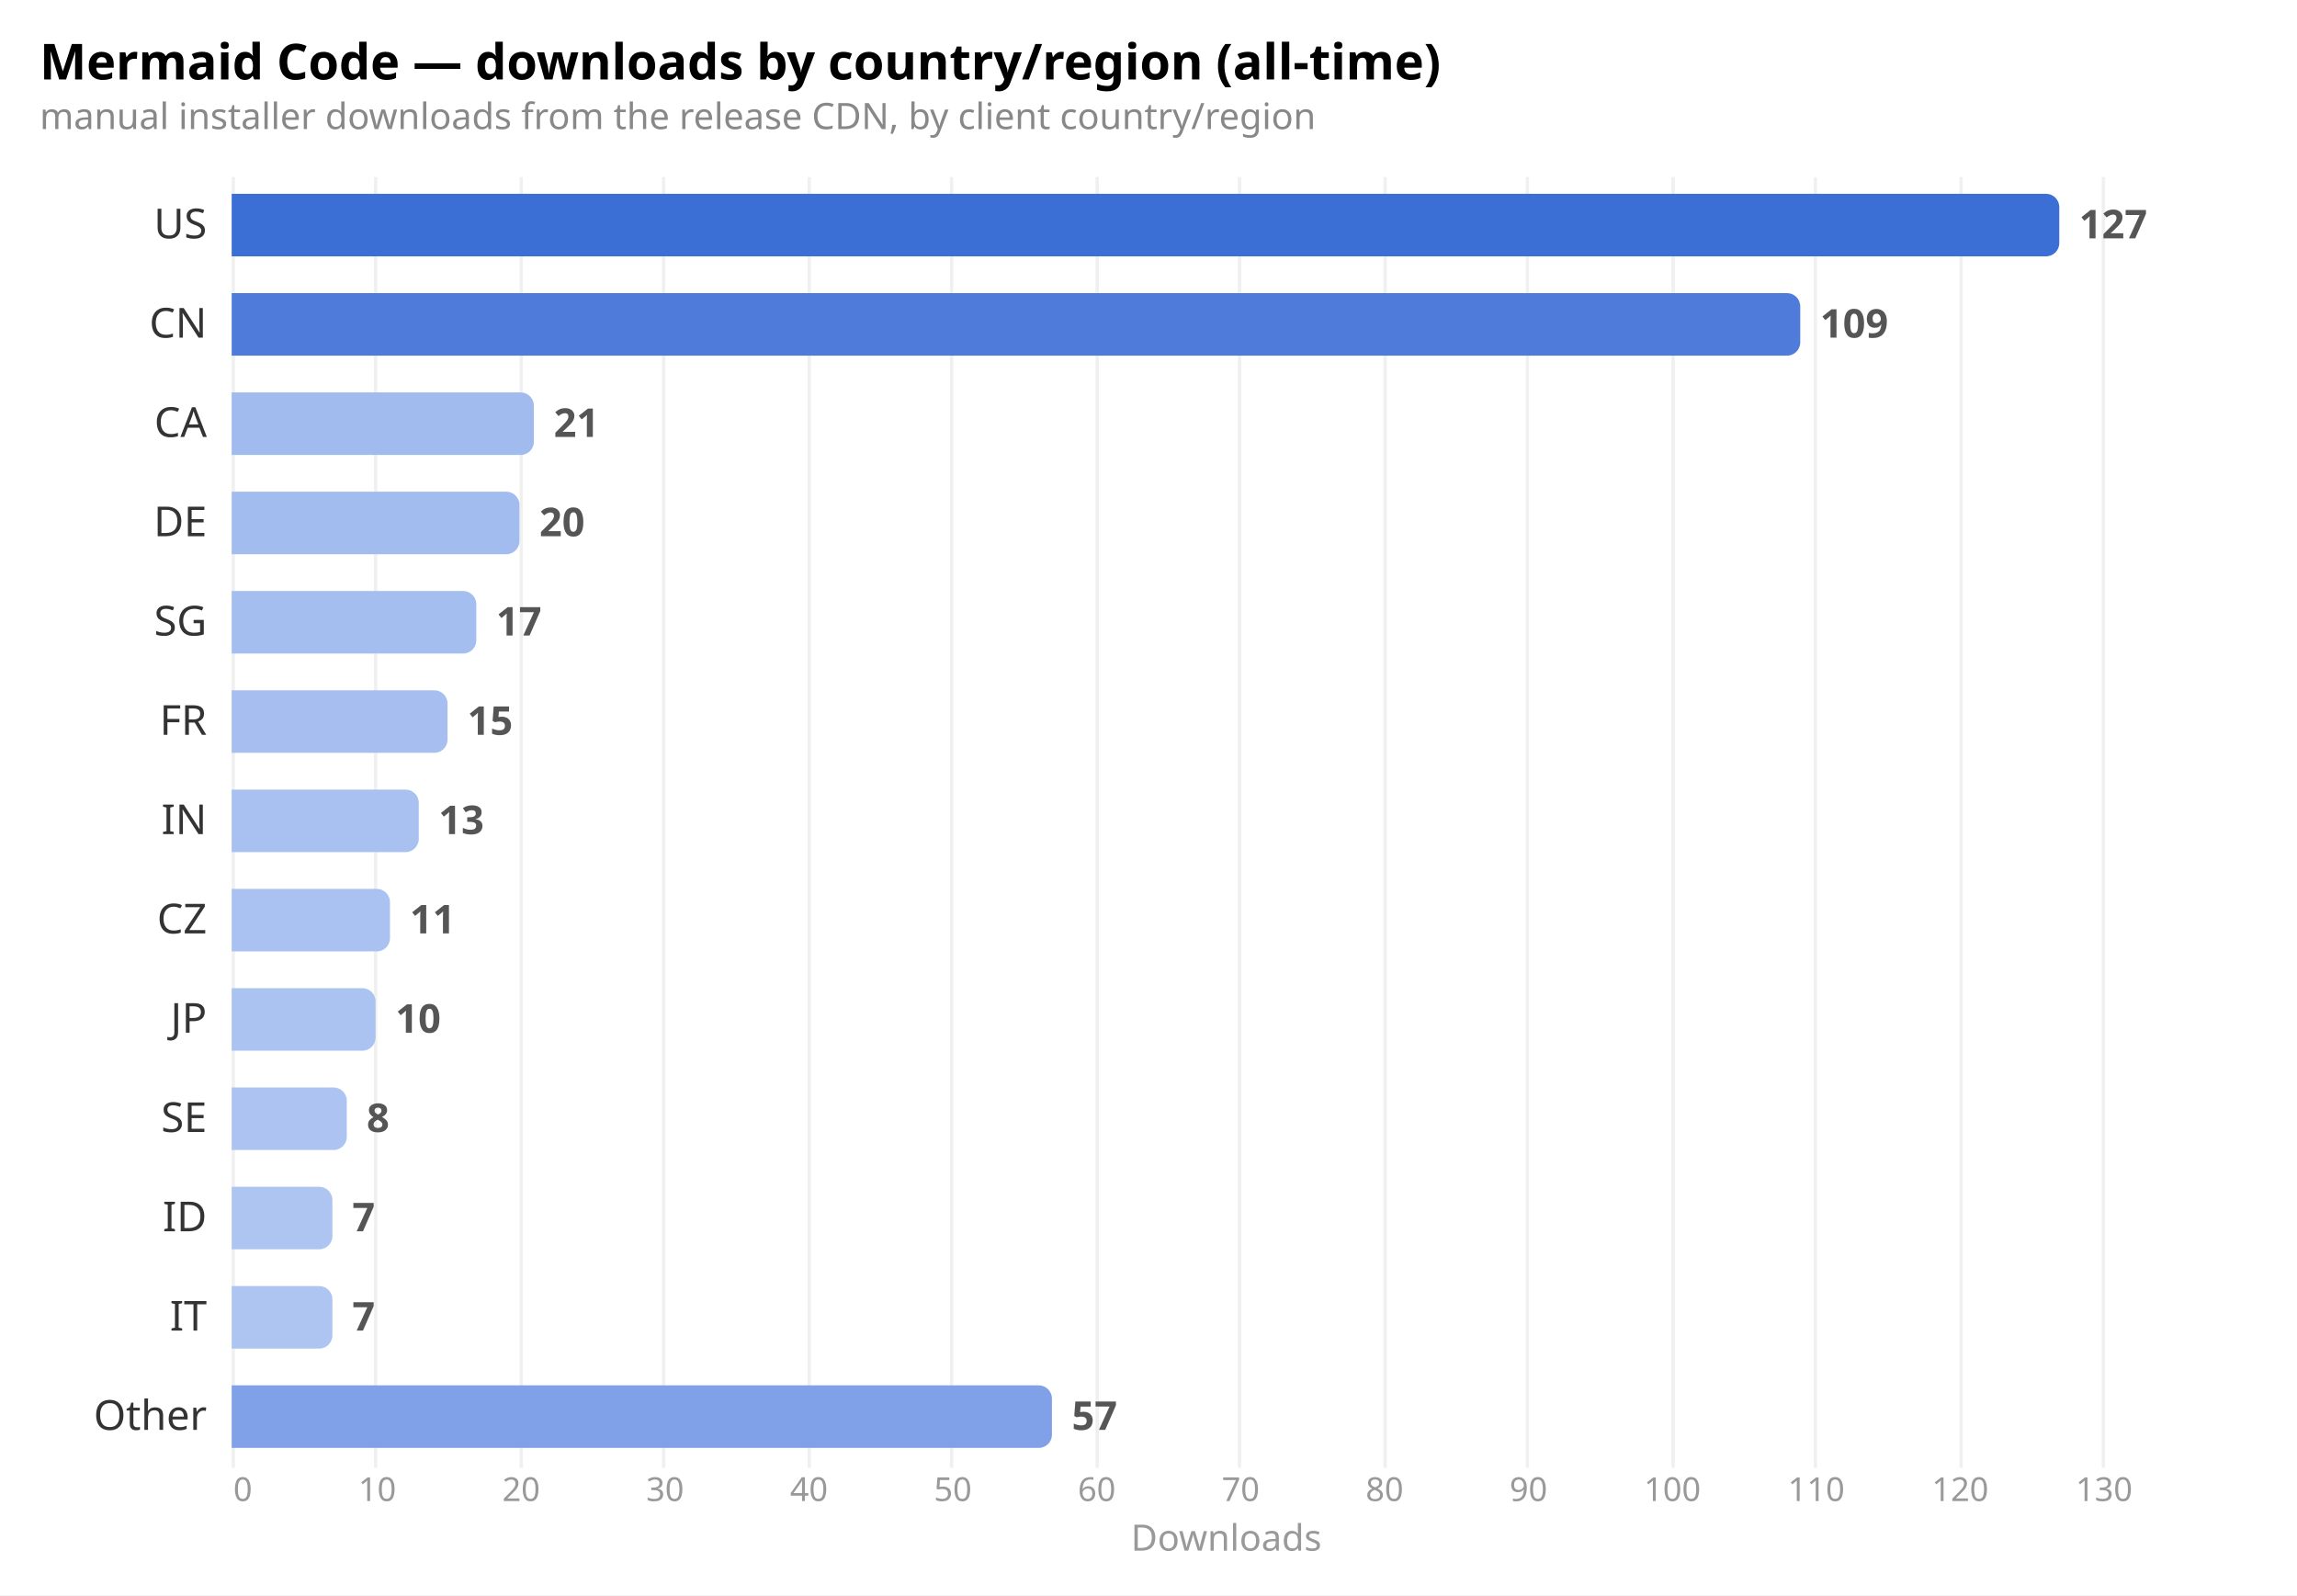
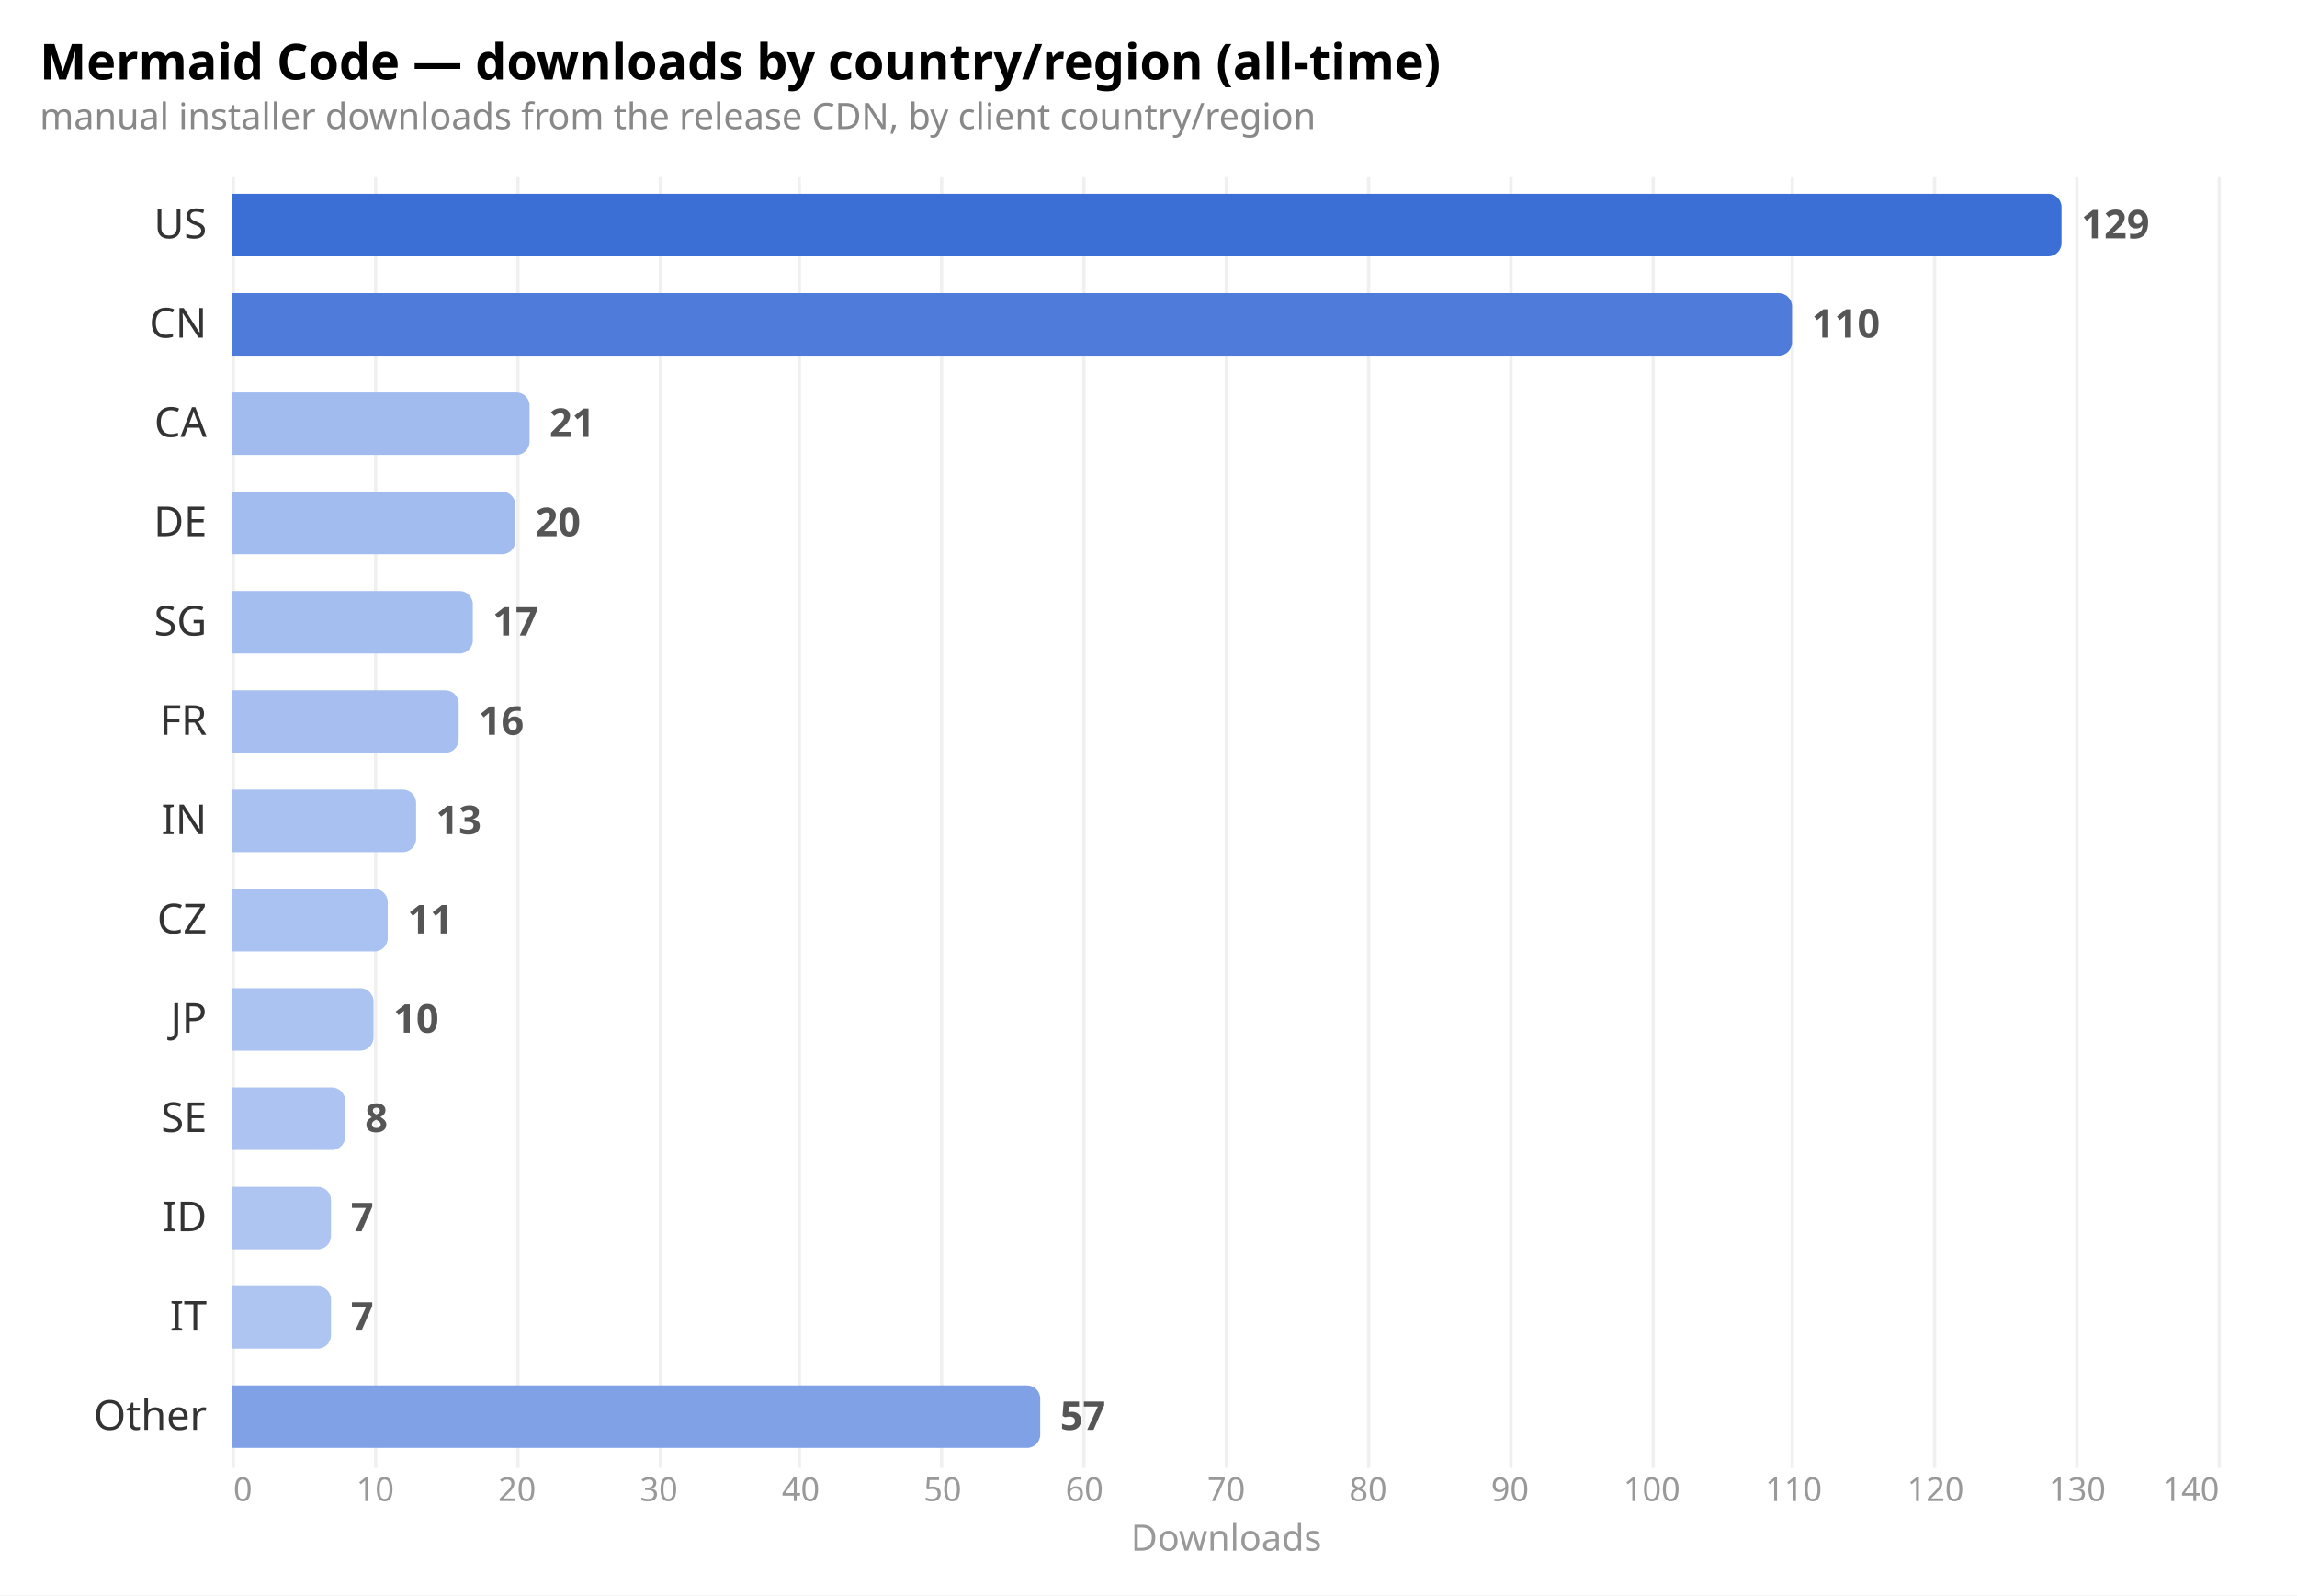
<svg xmlns="http://www.w3.org/2000/svg" version="1.1" class="marks" width="694" height="482" viewBox="0 0 694 482">
  <rect width="694" height="482" fill="white" />
  <g fill="none" stroke-miterlimit="4" transform="translate(70,53)">
    <g class="mark-group role-frame root" role="graphics-object" aria-roledescription="group mark container">
      <g transform="translate(0,0)">
        <path class="background" aria-hidden="true" d="M0,0h600v390h-600Z" />
        <g>
          <g class="mark-group role-axis" aria-hidden="true">
            <g transform="translate(0.5,390.5)">
              <path class="background" aria-hidden="true" d="M0,0h0v0h0Z" pointer-events="none" />
              <g>
                <g class="mark-rule role-axis-grid" pointer-events="none">
                  <line transform="translate(0,0)" x2="0" y2="-390" stroke="#f0f0f0" stroke-width="1" opacity="1" />
                  <line transform="translate(43,0)" x2="0" y2="-390" stroke="#f0f0f0" stroke-width="1" opacity="1" />
-                   <line transform="translate(87,0)" x2="0" y2="-390" stroke="#f0f0f0" stroke-width="1" opacity="1" />
-                   <line transform="translate(130,0)" x2="0" y2="-390" stroke="#f0f0f0" stroke-width="1" opacity="1" />
-                   <line transform="translate(174,0)" x2="0" y2="-390" stroke="#f0f0f0" stroke-width="1" opacity="1" />
-                   <line transform="translate(217,0)" x2="0" y2="-390" stroke="#f0f0f0" stroke-width="1" opacity="1" />
-                   <line transform="translate(261,0)" x2="0" y2="-390" stroke="#f0f0f0" stroke-width="1" opacity="1" />
-                   <line transform="translate(304,0)" x2="0" y2="-390" stroke="#f0f0f0" stroke-width="1" opacity="1" />
-                   <line transform="translate(348,0)" x2="0" y2="-390" stroke="#f0f0f0" stroke-width="1" opacity="1" />
-                   <line transform="translate(391,0)" x2="0" y2="-390" stroke="#f0f0f0" stroke-width="1" opacity="1" />
-                   <line transform="translate(435,0)" x2="0" y2="-390" stroke="#f0f0f0" stroke-width="1" opacity="1" />
-                   <line transform="translate(478,0)" x2="0" y2="-390" stroke="#f0f0f0" stroke-width="1" opacity="1" />
-                   <line transform="translate(522,0)" x2="0" y2="-390" stroke="#f0f0f0" stroke-width="1" opacity="1" />
-                   <line transform="translate(565,0)" x2="0" y2="-390" stroke="#f0f0f0" stroke-width="1" opacity="1" />
+                   <line transform="translate(86,0)" x2="0" y2="-390" stroke="#f0f0f0" stroke-width="1" opacity="1" />
+                   <line transform="translate(129,0)" x2="0" y2="-390" stroke="#f0f0f0" stroke-width="1" opacity="1" />
+                   <line transform="translate(171,0)" x2="0" y2="-390" stroke="#f0f0f0" stroke-width="1" opacity="1" />
+                   <line transform="translate(214,0)" x2="0" y2="-390" stroke="#f0f0f0" stroke-width="1" opacity="1" />
+                   <line transform="translate(257,0)" x2="0" y2="-390" stroke="#f0f0f0" stroke-width="1" opacity="1" />
+                   <line transform="translate(300,0)" x2="0" y2="-390" stroke="#f0f0f0" stroke-width="1" opacity="1" />
+                   <line transform="translate(343,0)" x2="0" y2="-390" stroke="#f0f0f0" stroke-width="1" opacity="1" />
+                   <line transform="translate(386,0)" x2="0" y2="-390" stroke="#f0f0f0" stroke-width="1" opacity="1" />
+                   <line transform="translate(429,0)" x2="0" y2="-390" stroke="#f0f0f0" stroke-width="1" opacity="1" />
+                   <line transform="translate(471,0)" x2="0" y2="-390" stroke="#f0f0f0" stroke-width="1" opacity="1" />
+                   <line transform="translate(514,0)" x2="0" y2="-390" stroke="#f0f0f0" stroke-width="1" opacity="1" />
+                   <line transform="translate(557,0)" x2="0" y2="-390" stroke="#f0f0f0" stroke-width="1" opacity="1" />
+                   <line transform="translate(600,0)" x2="0" y2="-390" stroke="#f0f0f0" stroke-width="1" opacity="1" />
                </g>
              </g>
              <path class="foreground" aria-hidden="true" d="" pointer-events="none" display="none" />
            </g>
          </g>
-           <g class="mark-group role-axis" role="graphics-symbol" aria-roledescription="axis" aria-label="X-axis titled 'Downloads' for a linear scale with values from 0 to 138">
+           <g class="mark-group role-axis" role="graphics-symbol" aria-roledescription="axis" aria-label="X-axis titled 'Downloads' for a linear scale with values from 0 to 140">
            <g transform="translate(0.5,390.5)">
              <path class="background" aria-hidden="true" d="M0,0h0v0h0Z" pointer-events="none" />
              <g>
                <g class="mark-text role-axis-label" pointer-events="none">
                  <text text-anchor="start" transform="translate(0,10)" font-family="sans-serif" font-size="10px" fill="#999" opacity="1">0</text>
-                   <text text-anchor="middle" transform="translate(43.47826,10)" font-family="sans-serif" font-size="10px" fill="#999" opacity="1">10</text>
-                   <text text-anchor="middle" transform="translate(86.95652,10)" font-family="sans-serif" font-size="10px" fill="#999" opacity="1">20</text>
-                   <text text-anchor="middle" transform="translate(130.4348,10)" font-family="sans-serif" font-size="10px" fill="#999" opacity="1">30</text>
-                   <text text-anchor="middle" transform="translate(173.913,10)" font-family="sans-serif" font-size="10px" fill="#999" opacity="1">40</text>
-                   <text text-anchor="middle" transform="translate(217.3913,10)" font-family="sans-serif" font-size="10px" fill="#999" opacity="1">50</text>
-                   <text text-anchor="middle" transform="translate(260.8696,10)" font-family="sans-serif" font-size="10px" fill="#999" opacity="1">60</text>
-                   <text text-anchor="middle" transform="translate(304.3478,10)" font-family="sans-serif" font-size="10px" fill="#999" opacity="1">70</text>
-                   <text text-anchor="middle" transform="translate(347.8261,10)" font-family="sans-serif" font-size="10px" fill="#999" opacity="1">80</text>
-                   <text text-anchor="middle" transform="translate(391.3043,10)" font-family="sans-serif" font-size="10px" fill="#999" opacity="1">90</text>
-                   <text text-anchor="middle" transform="translate(434.7826,10)" font-family="sans-serif" font-size="10px" fill="#999" opacity="1">100</text>
-                   <text text-anchor="middle" transform="translate(478.2609,10)" font-family="sans-serif" font-size="10px" fill="#999" opacity="1">110</text>
-                   <text text-anchor="middle" transform="translate(521.7391,10)" font-family="sans-serif" font-size="10px" fill="#999" opacity="1">120</text>
-                   <text text-anchor="middle" transform="translate(565.2174,10)" font-family="sans-serif" font-size="10px" fill="#999" opacity="1">130</text>
+                   <text text-anchor="middle" transform="translate(42.85714,10)" font-family="sans-serif" font-size="10px" fill="#999" opacity="1">10</text>
+                   <text text-anchor="middle" transform="translate(85.71429,10)" font-family="sans-serif" font-size="10px" fill="#999" opacity="1">20</text>
+                   <text text-anchor="middle" transform="translate(128.5714,10)" font-family="sans-serif" font-size="10px" fill="#999" opacity="1">30</text>
+                   <text text-anchor="middle" transform="translate(171.4286,10)" font-family="sans-serif" font-size="10px" fill="#999" opacity="1">40</text>
+                   <text text-anchor="middle" transform="translate(214.2857,10)" font-family="sans-serif" font-size="10px" fill="#999" opacity="1">50</text>
+                   <text text-anchor="middle" transform="translate(257.1429,10)" font-family="sans-serif" font-size="10px" fill="#999" opacity="1">60</text>
+                   <text text-anchor="middle" transform="translate(300,10)" font-family="sans-serif" font-size="10px" fill="#999" opacity="1">70</text>
+                   <text text-anchor="middle" transform="translate(342.8571,10)" font-family="sans-serif" font-size="10px" fill="#999" opacity="1">80</text>
+                   <text text-anchor="middle" transform="translate(385.7143,10)" font-family="sans-serif" font-size="10px" fill="#999" opacity="1">90</text>
+                   <text text-anchor="middle" transform="translate(428.5714,10)" font-family="sans-serif" font-size="10px" fill="#999" opacity="1">100</text>
+                   <text text-anchor="middle" transform="translate(471.4286,10)" font-family="sans-serif" font-size="10px" fill="#999" opacity="1">110</text>
+                   <text text-anchor="middle" transform="translate(514.2857,10)" font-family="sans-serif" font-size="10px" fill="#999" opacity="1">120</text>
+                   <text text-anchor="middle" transform="translate(557.1429,10)" font-family="sans-serif" font-size="10px" fill="#999" opacity="1">130</text>
+                   <text text-anchor="end" transform="translate(600,10)" font-family="sans-serif" font-size="10px" fill="#999" opacity="1">140</text>
                </g>
                <g class="mark-text role-axis-title" pointer-events="none">
                  <text text-anchor="middle" transform="translate(300,25)" font-family="sans-serif" font-size="11px" font-weight="500" fill="#999" opacity="1">Downloads</text>
                </g>
              </g>
              <path class="foreground" aria-hidden="true" d="" pointer-events="none" display="none" />
            </g>
          </g>
          <g class="mark-group role-axis" role="graphics-symbol" aria-roledescription="axis" aria-label="Y-axis for a discrete scale with 13 values: US, CN, CA, DE, SG, ending with Other">
            <g transform="translate(0.5,0.5)">
              <path class="background" aria-hidden="true" d="M0,0h0v0h0Z" pointer-events="none" />
              <g>
                <g class="mark-text role-axis-label" pointer-events="none">
                  <text text-anchor="end" transform="translate(-8,18.5)" font-family="sans-serif" font-size="12.5px" font-weight="500" fill="#333" opacity="1">US</text>
                  <text text-anchor="end" transform="translate(-8,48.5)" font-family="sans-serif" font-size="12.5px" font-weight="500" fill="#333" opacity="1">CN</text>
                  <text text-anchor="end" transform="translate(-8,78.5)" font-family="sans-serif" font-size="12.5px" font-weight="500" fill="#333" opacity="1">CA</text>
                  <text text-anchor="end" transform="translate(-8,108.5)" font-family="sans-serif" font-size="12.5px" font-weight="500" fill="#333" opacity="1">DE</text>
                  <text text-anchor="end" transform="translate(-8,138.5)" font-family="sans-serif" font-size="12.5px" font-weight="500" fill="#333" opacity="1">SG</text>
                  <text text-anchor="end" transform="translate(-8,168.5)" font-family="sans-serif" font-size="12.5px" font-weight="500" fill="#333" opacity="1">FR</text>
                  <text text-anchor="end" transform="translate(-8,198.5)" font-family="sans-serif" font-size="12.5px" font-weight="500" fill="#333" opacity="1">IN</text>
                  <text text-anchor="end" transform="translate(-8,228.5)" font-family="sans-serif" font-size="12.5px" font-weight="500" fill="#333" opacity="1">CZ</text>
                  <text text-anchor="end" transform="translate(-8,258.5)" font-family="sans-serif" font-size="12.5px" font-weight="500" fill="#333" opacity="1">JP</text>
                  <text text-anchor="end" transform="translate(-8,288.5)" font-family="sans-serif" font-size="12.5px" font-weight="500" fill="#333" opacity="1">SE</text>
                  <text text-anchor="end" transform="translate(-8,318.5)" font-family="sans-serif" font-size="12.5px" font-weight="500" fill="#333" opacity="1">ID</text>
                  <text text-anchor="end" transform="translate(-8,348.5)" font-family="sans-serif" font-size="12.5px" font-weight="500" fill="#333" opacity="1">IT</text>
                  <text text-anchor="end" transform="translate(-8,378.5)" font-family="sans-serif" font-size="12.5px" font-weight="500" fill="#333" opacity="1">Other</text>
                </g>
              </g>
              <path class="foreground" aria-hidden="true" d="" pointer-events="none" display="none" />
            </g>
          </g>
          <g class="mark-group role-scope" role="graphics-object" aria-roledescription="group mark container">
            <g transform="translate(0,5.55)">
-               <path class="background" aria-hidden="true" d="M0,0L548.174,0C550.382,0,552.174,1.792,552.174,4L552.174,14.9C552.174,17.108,550.382,18.9,548.174,18.9L0,18.9C0,18.9,0,18.9,0,18.9L0,0C0,0,0,0,0,0Z" />
+               <path class="background" aria-hidden="true" d="M0,0L548.857,0C551.065,0,552.857,1.792,552.857,4L552.857,14.9C552.857,17.108,551.065,18.9,548.857,18.9L0,18.9C0,18.9,0,18.9,0,18.9L0,0C0,0,0,0,0,0Z" />
              <g clip-path="url(#clip1)">
                <g class="mark-group role-scope" role="graphics-object" aria-roledescription="group mark container">
                  <g transform="translate(0,0)">
                    <path class="background" aria-hidden="true" d="M0,0h0v18.9h0Z" />
                    <g>
                      <g class="mark-rect role-mark layer_0_marks" role="graphics-object" aria-roledescription="rect mark container">
-                         <path aria-label="Downloads: 127; country: US; downloads: 127" role="graphics-symbol" aria-roledescription="bar" d="M0,0h552.174v18.9h-552.174Z" fill="rgb(59, 111, 214)" />
+                         <path aria-label="Downloads: 129; country: US; downloads: 129" role="graphics-symbol" aria-roledescription="bar" d="M0,0h552.857v18.9h-552.857Z" fill="rgb(59, 111, 214)" />
                      </g>
                    </g>
                    <path class="foreground" aria-hidden="true" d="" display="none" />
                  </g>
                </g>
              </g>
              <path class="foreground" aria-hidden="true" d="" display="none" />
            </g>
            <g transform="translate(0,35.55)">
-               <path class="background" aria-hidden="true" d="M0,0L469.913,0C472.121,0,473.913,1.792,473.913,4L473.913,14.9C473.913,17.108,472.121,18.9,469.913,18.9L0,18.9C0,18.9,0,18.9,0,18.9L0,0C0,0,0,0,0,0Z" />
+               <path class="background" aria-hidden="true" d="M0,0L467.429,0C469.636,0,471.429,1.792,471.429,4L471.429,14.9C471.429,17.108,469.636,18.9,467.429,18.9L0,18.9C0,18.9,0,18.9,0,18.9L0,0C0,0,0,0,0,0Z" />
              <g clip-path="url(#clip2)">
                <g class="mark-group role-scope" role="graphics-object" aria-roledescription="group mark container">
                  <g transform="translate(0,0)">
                    <path class="background" aria-hidden="true" d="M0,0h0v18.9h0Z" />
                    <g>
                      <g class="mark-rect role-mark layer_0_marks" role="graphics-object" aria-roledescription="rect mark container">
-                         <path aria-label="Downloads: 109; country: CN; downloads: 109" role="graphics-symbol" aria-roledescription="bar" d="M0,0h473.913v18.9h-473.913Z" fill="rgb(79, 124, 219)" />
+                         <path aria-label="Downloads: 110; country: CN; downloads: 110" role="graphics-symbol" aria-roledescription="bar" d="M0,0h471.429v18.9h-471.429Z" fill="rgb(79, 124, 219)" />
                      </g>
                    </g>
                    <path class="foreground" aria-hidden="true" d="" display="none" />
                  </g>
                </g>
              </g>
              <path class="foreground" aria-hidden="true" d="" display="none" />
            </g>
            <g transform="translate(0,65.55)">
-               <path class="background" aria-hidden="true" d="M0,0L87.304,0C89.512,0,91.304,1.792,91.304,4L91.304,14.9C91.304,17.108,89.512,18.9,87.304,18.9L0,18.9C0,18.9,0,18.9,0,18.9L0,0C0,0,0,0,0,0Z" />
+               <path class="background" aria-hidden="true" d="M0,0L86,0C88.208,0,90,1.792,90,4L90,14.9C90,17.108,88.208,18.9,86,18.9L0,18.9C0,18.9,0,18.9,0,18.9L0,0C0,0,0,0,0,0Z" />
              <g clip-path="url(#clip3)">
                <g class="mark-group role-scope" role="graphics-object" aria-roledescription="group mark container">
                  <g transform="translate(0,0)">
                    <path class="background" aria-hidden="true" d="M0,0h0v18.9h0Z" />
                    <g>
                      <g class="mark-rect role-mark layer_0_marks" role="graphics-object" aria-roledescription="rect mark container">
-                         <path aria-label="Downloads: 21; country: CA; downloads: 21" role="graphics-symbol" aria-roledescription="bar" d="M0,0h91.304v18.9h-91.304Z" fill="rgb(161, 187, 239)" />
+                         <path aria-label="Downloads: 21; country: CA; downloads: 21" role="graphics-symbol" aria-roledescription="bar" d="M0,0h90v18.9h-90Z" fill="rgb(161, 187, 239)" />
                      </g>
                    </g>
                    <path class="foreground" aria-hidden="true" d="" display="none" />
                  </g>
                </g>
              </g>
              <path class="foreground" aria-hidden="true" d="" display="none" />
            </g>
            <g transform="translate(0,95.55)">
-               <path class="background" aria-hidden="true" d="M0,0L82.957,0C85.164,0,86.957,1.792,86.957,4L86.957,14.9C86.957,17.108,85.164,18.9,82.957,18.9L0,18.9C0,18.9,0,18.9,0,18.9L0,0C0,0,0,0,0,0Z" />
+               <path class="background" aria-hidden="true" d="M0,0L81.714,0C83.922,0,85.714,1.792,85.714,4L85.714,14.9C85.714,17.108,83.922,18.9,81.714,18.9L0,18.9C0,18.9,0,18.9,0,18.9L0,0C0,0,0,0,0,0Z" />
              <g clip-path="url(#clip4)">
                <g class="mark-group role-scope" role="graphics-object" aria-roledescription="group mark container">
                  <g transform="translate(0,0)">
                    <path class="background" aria-hidden="true" d="M0,0h0v18.9h0Z" />
                    <g>
                      <g class="mark-rect role-mark layer_0_marks" role="graphics-object" aria-roledescription="rect mark container">
-                         <path aria-label="Downloads: 20; country: DE; downloads: 20" role="graphics-symbol" aria-roledescription="bar" d="M0,0h86.957v18.9h-86.957Z" fill="rgb(162, 188, 239)" />
+                         <path aria-label="Downloads: 20; country: DE; downloads: 20" role="graphics-symbol" aria-roledescription="bar" d="M0,0h85.714v18.9h-85.714Z" fill="rgb(162, 188, 239)" />
                      </g>
                    </g>
                    <path class="foreground" aria-hidden="true" d="" display="none" />
                  </g>
                </g>
              </g>
              <path class="foreground" aria-hidden="true" d="" display="none" />
            </g>
            <g transform="translate(0,125.55)">
-               <path class="background" aria-hidden="true" d="M0,0L69.913,0C72.121,0,73.913,1.792,73.913,4L73.913,14.9C73.913,17.108,72.121,18.9,69.913,18.9L0,18.9C0,18.9,0,18.9,0,18.9L0,0C0,0,0,0,0,0Z" />
+               <path class="background" aria-hidden="true" d="M0,0L68.857,0C71.065,0,72.857,1.792,72.857,4L72.857,14.9C72.857,17.108,71.065,18.9,68.857,18.9L0,18.9C0,18.9,0,18.9,0,18.9L0,0C0,0,0,0,0,0Z" />
              <g clip-path="url(#clip5)">
                <g class="mark-group role-scope" role="graphics-object" aria-roledescription="group mark container">
                  <g transform="translate(0,0)">
                    <path class="background" aria-hidden="true" d="M0,0h0v18.9h0Z" />
                    <g>
                      <g class="mark-rect role-mark layer_0_marks" role="graphics-object" aria-roledescription="rect mark container">
-                         <path aria-label="Downloads: 17; country: SG; downloads: 17" role="graphics-symbol" aria-roledescription="bar" d="M0,0h73.913v18.9h-73.913Z" fill="rgb(165, 190, 240)" />
+                         <path aria-label="Downloads: 17; country: SG; downloads: 17" role="graphics-symbol" aria-roledescription="bar" d="M0,0h72.857v18.9h-72.857Z" fill="rgb(165, 190, 240)" />
                      </g>
                    </g>
                    <path class="foreground" aria-hidden="true" d="" display="none" />
                  </g>
                </g>
              </g>
              <path class="foreground" aria-hidden="true" d="" display="none" />
            </g>
            <g transform="translate(0,155.55)">
-               <path class="background" aria-hidden="true" d="M0,0L61.217,0C63.425,0,65.217,1.792,65.217,4L65.217,14.9C65.217,17.108,63.425,18.9,61.217,18.9L0,18.9C0,18.9,0,18.9,0,18.9L0,0C0,0,0,0,0,0Z" />
+               <path class="background" aria-hidden="true" d="M0,0L64.571,0C66.779,0,68.571,1.792,68.571,4L68.571,14.9C68.571,17.108,66.779,18.9,64.571,18.9L0,18.9C0,18.9,0,18.9,0,18.9L0,0C0,0,0,0,0,0Z" />
              <g clip-path="url(#clip6)">
                <g class="mark-group role-scope" role="graphics-object" aria-roledescription="group mark container">
                  <g transform="translate(0,0)">
                    <path class="background" aria-hidden="true" d="M0,0h0v18.9h0Z" />
                    <g>
                      <g class="mark-rect role-mark layer_0_marks" role="graphics-object" aria-roledescription="rect mark container">
-                         <path aria-label="Downloads: 15; country: FR; downloads: 15" role="graphics-symbol" aria-roledescription="bar" d="M0,0h65.217v18.9h-65.217Z" fill="rgb(167, 191, 240)" />
+                         <path aria-label="Downloads: 16; country: FR; downloads: 16" role="graphics-symbol" aria-roledescription="bar" d="M0,0h68.571v18.9h-68.571Z" fill="rgb(166, 191, 240)" />
                      </g>
                    </g>
                    <path class="foreground" aria-hidden="true" d="" display="none" />
                  </g>
                </g>
              </g>
              <path class="foreground" aria-hidden="true" d="" display="none" />
            </g>
            <g transform="translate(0,185.55)">
-               <path class="background" aria-hidden="true" d="M0,0L52.522,0C54.729,0,56.522,1.792,56.522,4L56.522,14.9C56.522,17.108,54.729,18.9,52.522,18.9L0,18.9C0,18.9,0,18.9,0,18.9L0,0C0,0,0,0,0,0Z" />
+               <path class="background" aria-hidden="true" d="M0,0L51.714,0C53.922,0,55.714,1.792,55.714,4L55.714,14.9C55.714,17.108,53.922,18.9,51.714,18.9L0,18.9C0,18.9,0,18.9,0,18.9L0,0C0,0,0,0,0,0Z" />
              <g clip-path="url(#clip7)">
                <g class="mark-group role-scope" role="graphics-object" aria-roledescription="group mark container">
                  <g transform="translate(0,0)">
                    <path class="background" aria-hidden="true" d="M0,0h0v18.9h0Z" />
                    <g>
                      <g class="mark-rect role-mark layer_0_marks" role="graphics-object" aria-roledescription="rect mark container">
-                         <path aria-label="Downloads: 13; country: IN; downloads: 13" role="graphics-symbol" aria-roledescription="bar" d="M0,0h56.522v18.9h-56.522Z" fill="rgb(168, 193, 241)" />
+                         <path aria-label="Downloads: 13; country: IN; downloads: 13" role="graphics-symbol" aria-roledescription="bar" d="M0,0h55.714v18.9h-55.714Z" fill="rgb(168, 193, 241)" />
                      </g>
                    </g>
                    <path class="foreground" aria-hidden="true" d="" display="none" />
                  </g>
                </g>
              </g>
              <path class="foreground" aria-hidden="true" d="" display="none" />
            </g>
            <g transform="translate(0,215.55)">
-               <path class="background" aria-hidden="true" d="M0,0L43.826,0C46.034,0,47.826,1.792,47.826,4L47.826,14.9C47.826,17.108,46.034,18.9,43.826,18.9L0,18.9C0,18.9,0,18.9,0,18.9L0,0C0,0,0,0,0,0Z" />
+               <path class="background" aria-hidden="true" d="M0,0L43.143,0C45.351,0,47.143,1.792,47.143,4L47.143,14.9C47.143,17.108,45.351,18.9,43.143,18.9L0,18.9C0,18.9,0,18.9,0,18.9L0,0C0,0,0,0,0,0Z" />
              <g clip-path="url(#clip8)">
                <g class="mark-group role-scope" role="graphics-object" aria-roledescription="group mark container">
                  <g transform="translate(0,0)">
                    <path class="background" aria-hidden="true" d="M0,0h0v18.9h0Z" />
                    <g>
                      <g class="mark-rect role-mark layer_0_marks" role="graphics-object" aria-roledescription="rect mark container">
-                         <path aria-label="Downloads: 11; country: CZ; downloads: 11" role="graphics-symbol" aria-roledescription="bar" d="M0,0h47.826v18.9h-47.826Z" fill="rgb(170, 194, 241)" />
+                         <path aria-label="Downloads: 11; country: CZ; downloads: 11" role="graphics-symbol" aria-roledescription="bar" d="M0,0h47.143v18.9h-47.143Z" fill="rgb(170, 194, 241)" />
                      </g>
                    </g>
                    <path class="foreground" aria-hidden="true" d="" display="none" />
                  </g>
                </g>
              </g>
              <path class="foreground" aria-hidden="true" d="" display="none" />
            </g>
            <g transform="translate(0,245.55)">
-               <path class="background" aria-hidden="true" d="M0,0L39.478,0C41.686,0,43.478,1.792,43.478,4L43.478,14.9C43.478,17.108,41.686,18.9,39.478,18.9L0,18.9C0,18.9,0,18.9,0,18.9L0,0C0,0,0,0,0,0Z" />
+               <path class="background" aria-hidden="true" d="M0,0L38.857,0C41.065,0,42.857,1.792,42.857,4L42.857,14.9C42.857,17.108,41.065,18.9,38.857,18.9L0,18.9C0,18.9,0,18.9,0,18.9L0,0C0,0,0,0,0,0Z" />
              <g clip-path="url(#clip9)">
                <g class="mark-group role-scope" role="graphics-object" aria-roledescription="group mark container">
                  <g transform="translate(0,0)">
                    <path class="background" aria-hidden="true" d="M0,0h0v18.9h0Z" />
                    <g>
                      <g class="mark-rect role-mark layer_0_marks" role="graphics-object" aria-roledescription="rect mark container">
-                         <path aria-label="Downloads: 10; country: JP; downloads: 10" role="graphics-symbol" aria-roledescription="bar" d="M0,0h43.478v18.9h-43.478Z" fill="rgb(171, 195, 241)" />
+                         <path aria-label="Downloads: 10; country: JP; downloads: 10" role="graphics-symbol" aria-roledescription="bar" d="M0,0h42.857v18.9h-42.857Z" fill="rgb(171, 195, 241)" />
                      </g>
                    </g>
                    <path class="foreground" aria-hidden="true" d="" display="none" />
                  </g>
                </g>
              </g>
              <path class="foreground" aria-hidden="true" d="" display="none" />
            </g>
            <g transform="translate(0,275.55)">
-               <path class="background" aria-hidden="true" d="M0,0L30.783,0C32.99,0,34.783,1.792,34.783,4L34.783,14.9C34.783,17.108,32.99,18.9,30.783,18.9L0,18.9C0,18.9,0,18.9,0,18.9L0,0C0,0,0,0,0,0Z" />
+               <path class="background" aria-hidden="true" d="M0,0L30.286,0C32.493,0,34.286,1.792,34.286,4L34.286,14.9C34.286,17.108,32.493,18.9,30.286,18.9L0,18.9C0,18.9,0,18.9,0,18.9L0,0C0,0,0,0,0,0Z" />
              <g clip-path="url(#clip10)">
                <g class="mark-group role-scope" role="graphics-object" aria-roledescription="group mark container">
                  <g transform="translate(0,0)">
                    <path class="background" aria-hidden="true" d="M0,0h0v18.9h0Z" />
                    <g>
                      <g class="mark-rect role-mark layer_0_marks" role="graphics-object" aria-roledescription="rect mark container">
-                         <path aria-label="Downloads: 8; country: SE; downloads: 8" role="graphics-symbol" aria-roledescription="bar" d="M0,0h34.783v18.9h-34.783Z" fill="rgb(173, 196, 242)" />
+                         <path aria-label="Downloads: 8; country: SE; downloads: 8" role="graphics-symbol" aria-roledescription="bar" d="M0,0h34.286v18.9h-34.286Z" fill="rgb(173, 196, 242)" />
                      </g>
                    </g>
                    <path class="foreground" aria-hidden="true" d="" display="none" />
                  </g>
                </g>
              </g>
              <path class="foreground" aria-hidden="true" d="" display="none" />
            </g>
            <g transform="translate(0,305.55)">
-               <path class="background" aria-hidden="true" d="M0,0L26.435,0C28.642,0,30.435,1.792,30.435,4L30.435,14.9C30.435,17.108,28.642,18.9,26.435,18.9L0,18.9C0,18.9,0,18.9,0,18.9L0,0C0,0,0,0,0,0Z" />
+               <path class="background" aria-hidden="true" d="M0,0L26,0C28.208,0,30,1.792,30,4L30,14.9C30,17.108,28.208,18.9,26,18.9L0,18.9C0,18.9,0,18.9,0,18.9L0,0C0,0,0,0,0,0Z" />
              <g clip-path="url(#clip11)">
                <g class="mark-group role-scope" role="graphics-object" aria-roledescription="group mark container">
                  <g transform="translate(0,0)">
                    <path class="background" aria-hidden="true" d="M0,0h0v18.9h0Z" />
                    <g>
                      <g class="mark-rect role-mark layer_0_marks" role="graphics-object" aria-roledescription="rect mark container">
-                         <path aria-label="Downloads: 7; country: ID; downloads: 7" role="graphics-symbol" aria-roledescription="bar" d="M0,0h30.435v18.9h-30.435Z" fill="rgb(174, 197, 242)" />
+                         <path aria-label="Downloads: 7; country: ID; downloads: 7" role="graphics-symbol" aria-roledescription="bar" d="M0,0h30v18.9h-30Z" fill="rgb(174, 197, 242)" />
                      </g>
                    </g>
                    <path class="foreground" aria-hidden="true" d="" display="none" />
                  </g>
                </g>
              </g>
              <path class="foreground" aria-hidden="true" d="" display="none" />
            </g>
            <g transform="translate(0,335.55)">
-               <path class="background" aria-hidden="true" d="M0,0L26.435,0C28.642,0,30.435,1.792,30.435,4L30.435,14.9C30.435,17.108,28.642,18.9,26.435,18.9L0,18.9C0,18.9,0,18.9,0,18.9L0,0C0,0,0,0,0,0Z" />
+               <path class="background" aria-hidden="true" d="M0,0L26,0C28.208,0,30,1.792,30,4L30,14.9C30,17.108,28.208,18.9,26,18.9L0,18.9C0,18.9,0,18.9,0,18.9L0,0C0,0,0,0,0,0Z" />
              <g clip-path="url(#clip12)">
                <g class="mark-group role-scope" role="graphics-object" aria-roledescription="group mark container">
                  <g transform="translate(0,0)">
                    <path class="background" aria-hidden="true" d="M0,0h0v18.9h0Z" />
                    <g>
                      <g class="mark-rect role-mark layer_0_marks" role="graphics-object" aria-roledescription="rect mark container">
-                         <path aria-label="Downloads: 7; country: IT; downloads: 7" role="graphics-symbol" aria-roledescription="bar" d="M0,0h30.435v18.9h-30.435Z" fill="rgb(174, 197, 242)" />
+                         <path aria-label="Downloads: 7; country: IT; downloads: 7" role="graphics-symbol" aria-roledescription="bar" d="M0,0h30v18.9h-30Z" fill="rgb(174, 197, 242)" />
                      </g>
                    </g>
                    <path class="foreground" aria-hidden="true" d="" display="none" />
                  </g>
                </g>
              </g>
              <path class="foreground" aria-hidden="true" d="" display="none" />
            </g>
            <g transform="translate(0,365.55)">
-               <path class="background" aria-hidden="true" d="M0,0L243.826,0C246.034,0,247.826,1.792,247.826,4L247.826,14.9C247.826,17.108,246.034,18.9,243.826,18.9L0,18.9C0,18.9,0,18.9,0,18.9L0,0C0,0,0,0,0,0Z" />
+               <path class="background" aria-hidden="true" d="M0,0L240.286,0C242.493,0,244.286,1.792,244.286,4L244.286,14.9C244.286,17.108,242.493,18.9,240.286,18.9L0,18.9C0,18.9,0,18.9,0,18.9L0,0C0,0,0,0,0,0Z" />
              <g clip-path="url(#clip13)">
                <g class="mark-group role-scope" role="graphics-object" aria-roledescription="group mark container">
                  <g transform="translate(0,0)">
                    <path class="background" aria-hidden="true" d="M0,0h0v18.9h0Z" />
                    <g>
                      <g class="mark-rect role-mark layer_0_marks" role="graphics-object" aria-roledescription="rect mark container">
-                         <path aria-label="Downloads: 57; country: Other; downloads: 57" role="graphics-symbol" aria-roledescription="bar" d="M0,0h247.826v18.9h-247.826Z" fill="rgb(128, 161, 231)" />
+                         <path aria-label="Downloads: 57; country: Other; downloads: 57" role="graphics-symbol" aria-roledescription="bar" d="M0,0h244.286v18.9h-244.286Z" fill="rgb(129, 161, 231)" />
                      </g>
                    </g>
                    <path class="foreground" aria-hidden="true" d="" display="none" />
                  </g>
                </g>
              </g>
              <path class="foreground" aria-hidden="true" d="" display="none" />
            </g>
          </g>
          <g class="mark-text role-mark layer_1_marks" role="graphics-object" aria-roledescription="text mark container">
-             <text aria-label="Downloads: 127; country: US; downloads: 127" role="graphics-symbol" aria-roledescription="text mark" text-anchor="start" transform="translate(558.1739,19)" font-family="sans-serif" font-size="12px" font-weight="600" fill="#555">127</text>
-             <text aria-label="Downloads: 109; country: CN; downloads: 109" role="graphics-symbol" aria-roledescription="text mark" text-anchor="start" transform="translate(479.913,49)" font-family="sans-serif" font-size="12px" font-weight="600" fill="#555">109</text>
-             <text aria-label="Downloads: 21; country: CA; downloads: 21" role="graphics-symbol" aria-roledescription="text mark" text-anchor="start" transform="translate(97.30435,79)" font-family="sans-serif" font-size="12px" font-weight="600" fill="#555">21</text>
-             <text aria-label="Downloads: 20; country: DE; downloads: 20" role="graphics-symbol" aria-roledescription="text mark" text-anchor="start" transform="translate(92.95652,109)" font-family="sans-serif" font-size="12px" font-weight="600" fill="#555">20</text>
-             <text aria-label="Downloads: 17; country: SG; downloads: 17" role="graphics-symbol" aria-roledescription="text mark" text-anchor="start" transform="translate(79.91304,139)" font-family="sans-serif" font-size="12px" font-weight="600" fill="#555">17</text>
-             <text aria-label="Downloads: 15; country: FR; downloads: 15" role="graphics-symbol" aria-roledescription="text mark" text-anchor="start" transform="translate(71.21739,169)" font-family="sans-serif" font-size="12px" font-weight="600" fill="#555">15</text>
-             <text aria-label="Downloads: 13; country: IN; downloads: 13" role="graphics-symbol" aria-roledescription="text mark" text-anchor="start" transform="translate(62.52174,199)" font-family="sans-serif" font-size="12px" font-weight="600" fill="#555">13</text>
-             <text aria-label="Downloads: 11; country: CZ; downloads: 11" role="graphics-symbol" aria-roledescription="text mark" text-anchor="start" transform="translate(53.82609,229)" font-family="sans-serif" font-size="12px" font-weight="600" fill="#555">11</text>
-             <text aria-label="Downloads: 10; country: JP; downloads: 10" role="graphics-symbol" aria-roledescription="text mark" text-anchor="start" transform="translate(49.47826,259)" font-family="sans-serif" font-size="12px" font-weight="600" fill="#555">10</text>
-             <text aria-label="Downloads: 8; country: SE; downloads: 8" role="graphics-symbol" aria-roledescription="text mark" text-anchor="start" transform="translate(40.78261,289)" font-family="sans-serif" font-size="12px" font-weight="600" fill="#555">8</text>
-             <text aria-label="Downloads: 7; country: ID; downloads: 7" role="graphics-symbol" aria-roledescription="text mark" text-anchor="start" transform="translate(36.43478,319)" font-family="sans-serif" font-size="12px" font-weight="600" fill="#555">7</text>
-             <text aria-label="Downloads: 7; country: IT; downloads: 7" role="graphics-symbol" aria-roledescription="text mark" text-anchor="start" transform="translate(36.43478,349)" font-family="sans-serif" font-size="12px" font-weight="600" fill="#555">7</text>
-             <text aria-label="Downloads: 57; country: Other; downloads: 57" role="graphics-symbol" aria-roledescription="text mark" text-anchor="start" transform="translate(253.8261,379)" font-family="sans-serif" font-size="12px" font-weight="600" fill="#555">57</text>
+             <text aria-label="Downloads: 129; country: US; downloads: 129" role="graphics-symbol" aria-roledescription="text mark" text-anchor="start" transform="translate(558.8571,19)" font-family="sans-serif" font-size="12px" font-weight="600" fill="#555">129</text>
+             <text aria-label="Downloads: 110; country: CN; downloads: 110" role="graphics-symbol" aria-roledescription="text mark" text-anchor="start" transform="translate(477.4286,49)" font-family="sans-serif" font-size="12px" font-weight="600" fill="#555">110</text>
+             <text aria-label="Downloads: 21; country: CA; downloads: 21" role="graphics-symbol" aria-roledescription="text mark" text-anchor="start" transform="translate(96,79)" font-family="sans-serif" font-size="12px" font-weight="600" fill="#555">21</text>
+             <text aria-label="Downloads: 20; country: DE; downloads: 20" role="graphics-symbol" aria-roledescription="text mark" text-anchor="start" transform="translate(91.71429,109)" font-family="sans-serif" font-size="12px" font-weight="600" fill="#555">20</text>
+             <text aria-label="Downloads: 17; country: SG; downloads: 17" role="graphics-symbol" aria-roledescription="text mark" text-anchor="start" transform="translate(78.85714,139)" font-family="sans-serif" font-size="12px" font-weight="600" fill="#555">17</text>
+             <text aria-label="Downloads: 16; country: FR; downloads: 16" role="graphics-symbol" aria-roledescription="text mark" text-anchor="start" transform="translate(74.57143,169)" font-family="sans-serif" font-size="12px" font-weight="600" fill="#555">16</text>
+             <text aria-label="Downloads: 13; country: IN; downloads: 13" role="graphics-symbol" aria-roledescription="text mark" text-anchor="start" transform="translate(61.71429,199)" font-family="sans-serif" font-size="12px" font-weight="600" fill="#555">13</text>
+             <text aria-label="Downloads: 11; country: CZ; downloads: 11" role="graphics-symbol" aria-roledescription="text mark" text-anchor="start" transform="translate(53.14286,229)" font-family="sans-serif" font-size="12px" font-weight="600" fill="#555">11</text>
+             <text aria-label="Downloads: 10; country: JP; downloads: 10" role="graphics-symbol" aria-roledescription="text mark" text-anchor="start" transform="translate(48.85714,259)" font-family="sans-serif" font-size="12px" font-weight="600" fill="#555">10</text>
+             <text aria-label="Downloads: 8; country: SE; downloads: 8" role="graphics-symbol" aria-roledescription="text mark" text-anchor="start" transform="translate(40.28571,289)" font-family="sans-serif" font-size="12px" font-weight="600" fill="#555">8</text>
+             <text aria-label="Downloads: 7; country: ID; downloads: 7" role="graphics-symbol" aria-roledescription="text mark" text-anchor="start" transform="translate(36,319)" font-family="sans-serif" font-size="12px" font-weight="600" fill="#555">7</text>
+             <text aria-label="Downloads: 7; country: IT; downloads: 7" role="graphics-symbol" aria-roledescription="text mark" text-anchor="start" transform="translate(36,349)" font-family="sans-serif" font-size="12px" font-weight="600" fill="#555">7</text>
+             <text aria-label="Downloads: 57; country: Other; downloads: 57" role="graphics-symbol" aria-roledescription="text mark" text-anchor="start" transform="translate(250.2857,379)" font-family="sans-serif" font-size="12px" font-weight="600" fill="#555">57</text>
          </g>
          <g class="mark-group role-title">
            <g transform="translate(-58,-41)">
              <path class="background" aria-hidden="true" d="M0,0h0v0h0Z" pointer-events="none" />
              <g>
                <g class="mark-text role-title-text" role="graphics-symbol" aria-roledescription="title" aria-label="Title text 'Mermaid Code — downloads by country/region (all-time)'" pointer-events="none">
                  <text text-anchor="start" transform="translate(0,12)" font-family="sans-serif" font-size="15px" font-weight="600" fill="#000" opacity="1">Mermaid Code — downloads by country/region (all-time)</text>
                </g>
                <g class="mark-text role-title-subtitle" role="graphics-symbol" aria-roledescription="subtitle" aria-label="Subtitle text 'manual installer downloads from the release CDN, by client country/region'" pointer-events="none">
                  <text text-anchor="start" transform="translate(0,27)" font-family="sans-serif" font-size="11px" fill="#888" opacity="1">manual installer downloads from the release CDN, by client country/region</text>
                </g>
              </g>
              <path class="foreground" aria-hidden="true" d="" pointer-events="none" display="none" />
            </g>
          </g>
        </g>
        <path class="foreground" aria-hidden="true" d="" display="none" />
      </g>
    </g>
  </g>
  <defs>
    <clipPath id="clip1">
-       <path d="M0,0L548.174,0C550.382,0,552.174,1.792,552.174,4L552.174,14.9C552.174,17.108,550.382,18.9,548.174,18.9L0,18.9C0,18.9,0,18.9,0,18.9L0,0C0,0,0,0,0,0Z" />
+       <path d="M0,0L548.857,0C551.065,0,552.857,1.792,552.857,4L552.857,14.9C552.857,17.108,551.065,18.9,548.857,18.9L0,18.9C0,18.9,0,18.9,0,18.9L0,0C0,0,0,0,0,0Z" />
    </clipPath>
    <clipPath id="clip2">
-       <path d="M0,0L469.913,0C472.121,0,473.913,1.792,473.913,4L473.913,14.9C473.913,17.108,472.121,18.9,469.913,18.9L0,18.9C0,18.9,0,18.9,0,18.9L0,0C0,0,0,0,0,0Z" />
+       <path d="M0,0L467.429,0C469.636,0,471.429,1.792,471.429,4L471.429,14.9C471.429,17.108,469.636,18.9,467.429,18.9L0,18.9C0,18.9,0,18.9,0,18.9L0,0C0,0,0,0,0,0Z" />
    </clipPath>
    <clipPath id="clip3">
-       <path d="M0,0L87.304,0C89.512,0,91.304,1.792,91.304,4L91.304,14.9C91.304,17.108,89.512,18.9,87.304,18.9L0,18.9C0,18.9,0,18.9,0,18.9L0,0C0,0,0,0,0,0Z" />
+       <path d="M0,0L86,0C88.208,0,90,1.792,90,4L90,14.9C90,17.108,88.208,18.9,86,18.9L0,18.9C0,18.9,0,18.9,0,18.9L0,0C0,0,0,0,0,0Z" />
    </clipPath>
    <clipPath id="clip4">
-       <path d="M0,0L82.957,0C85.164,0,86.957,1.792,86.957,4L86.957,14.9C86.957,17.108,85.164,18.9,82.957,18.9L0,18.9C0,18.9,0,18.9,0,18.9L0,0C0,0,0,0,0,0Z" />
+       <path d="M0,0L81.714,0C83.922,0,85.714,1.792,85.714,4L85.714,14.9C85.714,17.108,83.922,18.9,81.714,18.9L0,18.9C0,18.9,0,18.9,0,18.9L0,0C0,0,0,0,0,0Z" />
    </clipPath>
    <clipPath id="clip5">
-       <path d="M0,0L69.913,0C72.121,0,73.913,1.792,73.913,4L73.913,14.9C73.913,17.108,72.121,18.9,69.913,18.9L0,18.9C0,18.9,0,18.9,0,18.9L0,0C0,0,0,0,0,0Z" />
+       <path d="M0,0L68.857,0C71.065,0,72.857,1.792,72.857,4L72.857,14.9C72.857,17.108,71.065,18.9,68.857,18.9L0,18.9C0,18.9,0,18.9,0,18.9L0,0C0,0,0,0,0,0Z" />
    </clipPath>
    <clipPath id="clip6">
-       <path d="M0,0L61.217,0C63.425,0,65.217,1.792,65.217,4L65.217,14.9C65.217,17.108,63.425,18.9,61.217,18.9L0,18.9C0,18.9,0,18.9,0,18.9L0,0C0,0,0,0,0,0Z" />
+       <path d="M0,0L64.571,0C66.779,0,68.571,1.792,68.571,4L68.571,14.9C68.571,17.108,66.779,18.9,64.571,18.9L0,18.9C0,18.9,0,18.9,0,18.9L0,0C0,0,0,0,0,0Z" />
    </clipPath>
    <clipPath id="clip7">
-       <path d="M0,0L52.522,0C54.729,0,56.522,1.792,56.522,4L56.522,14.9C56.522,17.108,54.729,18.9,52.522,18.9L0,18.9C0,18.9,0,18.9,0,18.9L0,0C0,0,0,0,0,0Z" />
+       <path d="M0,0L51.714,0C53.922,0,55.714,1.792,55.714,4L55.714,14.9C55.714,17.108,53.922,18.9,51.714,18.9L0,18.9C0,18.9,0,18.9,0,18.9L0,0C0,0,0,0,0,0Z" />
    </clipPath>
    <clipPath id="clip8">
-       <path d="M0,0L43.826,0C46.034,0,47.826,1.792,47.826,4L47.826,14.9C47.826,17.108,46.034,18.9,43.826,18.9L0,18.9C0,18.9,0,18.9,0,18.9L0,0C0,0,0,0,0,0Z" />
+       <path d="M0,0L43.143,0C45.351,0,47.143,1.792,47.143,4L47.143,14.9C47.143,17.108,45.351,18.9,43.143,18.9L0,18.9C0,18.9,0,18.9,0,18.9L0,0C0,0,0,0,0,0Z" />
    </clipPath>
    <clipPath id="clip9">
-       <path d="M0,0L39.478,0C41.686,0,43.478,1.792,43.478,4L43.478,14.9C43.478,17.108,41.686,18.9,39.478,18.9L0,18.9C0,18.9,0,18.9,0,18.9L0,0C0,0,0,0,0,0Z" />
+       <path d="M0,0L38.857,0C41.065,0,42.857,1.792,42.857,4L42.857,14.9C42.857,17.108,41.065,18.9,38.857,18.9L0,18.9C0,18.9,0,18.9,0,18.9L0,0C0,0,0,0,0,0Z" />
    </clipPath>
    <clipPath id="clip10">
-       <path d="M0,0L30.783,0C32.99,0,34.783,1.792,34.783,4L34.783,14.9C34.783,17.108,32.99,18.9,30.783,18.9L0,18.9C0,18.9,0,18.9,0,18.9L0,0C0,0,0,0,0,0Z" />
+       <path d="M0,0L30.286,0C32.493,0,34.286,1.792,34.286,4L34.286,14.9C34.286,17.108,32.493,18.9,30.286,18.9L0,18.9C0,18.9,0,18.9,0,18.9L0,0C0,0,0,0,0,0Z" />
    </clipPath>
    <clipPath id="clip11">
-       <path d="M0,0L26.435,0C28.642,0,30.435,1.792,30.435,4L30.435,14.9C30.435,17.108,28.642,18.9,26.435,18.9L0,18.9C0,18.9,0,18.9,0,18.9L0,0C0,0,0,0,0,0Z" />
+       <path d="M0,0L26,0C28.208,0,30,1.792,30,4L30,14.9C30,17.108,28.208,18.9,26,18.9L0,18.9C0,18.9,0,18.9,0,18.9L0,0C0,0,0,0,0,0Z" />
    </clipPath>
    <clipPath id="clip12">
-       <path d="M0,0L26.435,0C28.642,0,30.435,1.792,30.435,4L30.435,14.9C30.435,17.108,28.642,18.9,26.435,18.9L0,18.9C0,18.9,0,18.9,0,18.9L0,0C0,0,0,0,0,0Z" />
+       <path d="M0,0L26,0C28.208,0,30,1.792,30,4L30,14.9C30,17.108,28.208,18.9,26,18.9L0,18.9C0,18.9,0,18.9,0,18.9L0,0C0,0,0,0,0,0Z" />
    </clipPath>
    <clipPath id="clip13">
-       <path d="M0,0L243.826,0C246.034,0,247.826,1.792,247.826,4L247.826,14.9C247.826,17.108,246.034,18.9,243.826,18.9L0,18.9C0,18.9,0,18.9,0,18.9L0,0C0,0,0,0,0,0Z" />
+       <path d="M0,0L240.286,0C242.493,0,244.286,1.792,244.286,4L244.286,14.9C244.286,17.108,242.493,18.9,240.286,18.9L0,18.9C0,18.9,0,18.9,0,18.9L0,0C0,0,0,0,0,0Z" />
    </clipPath>
  </defs>
</svg>
